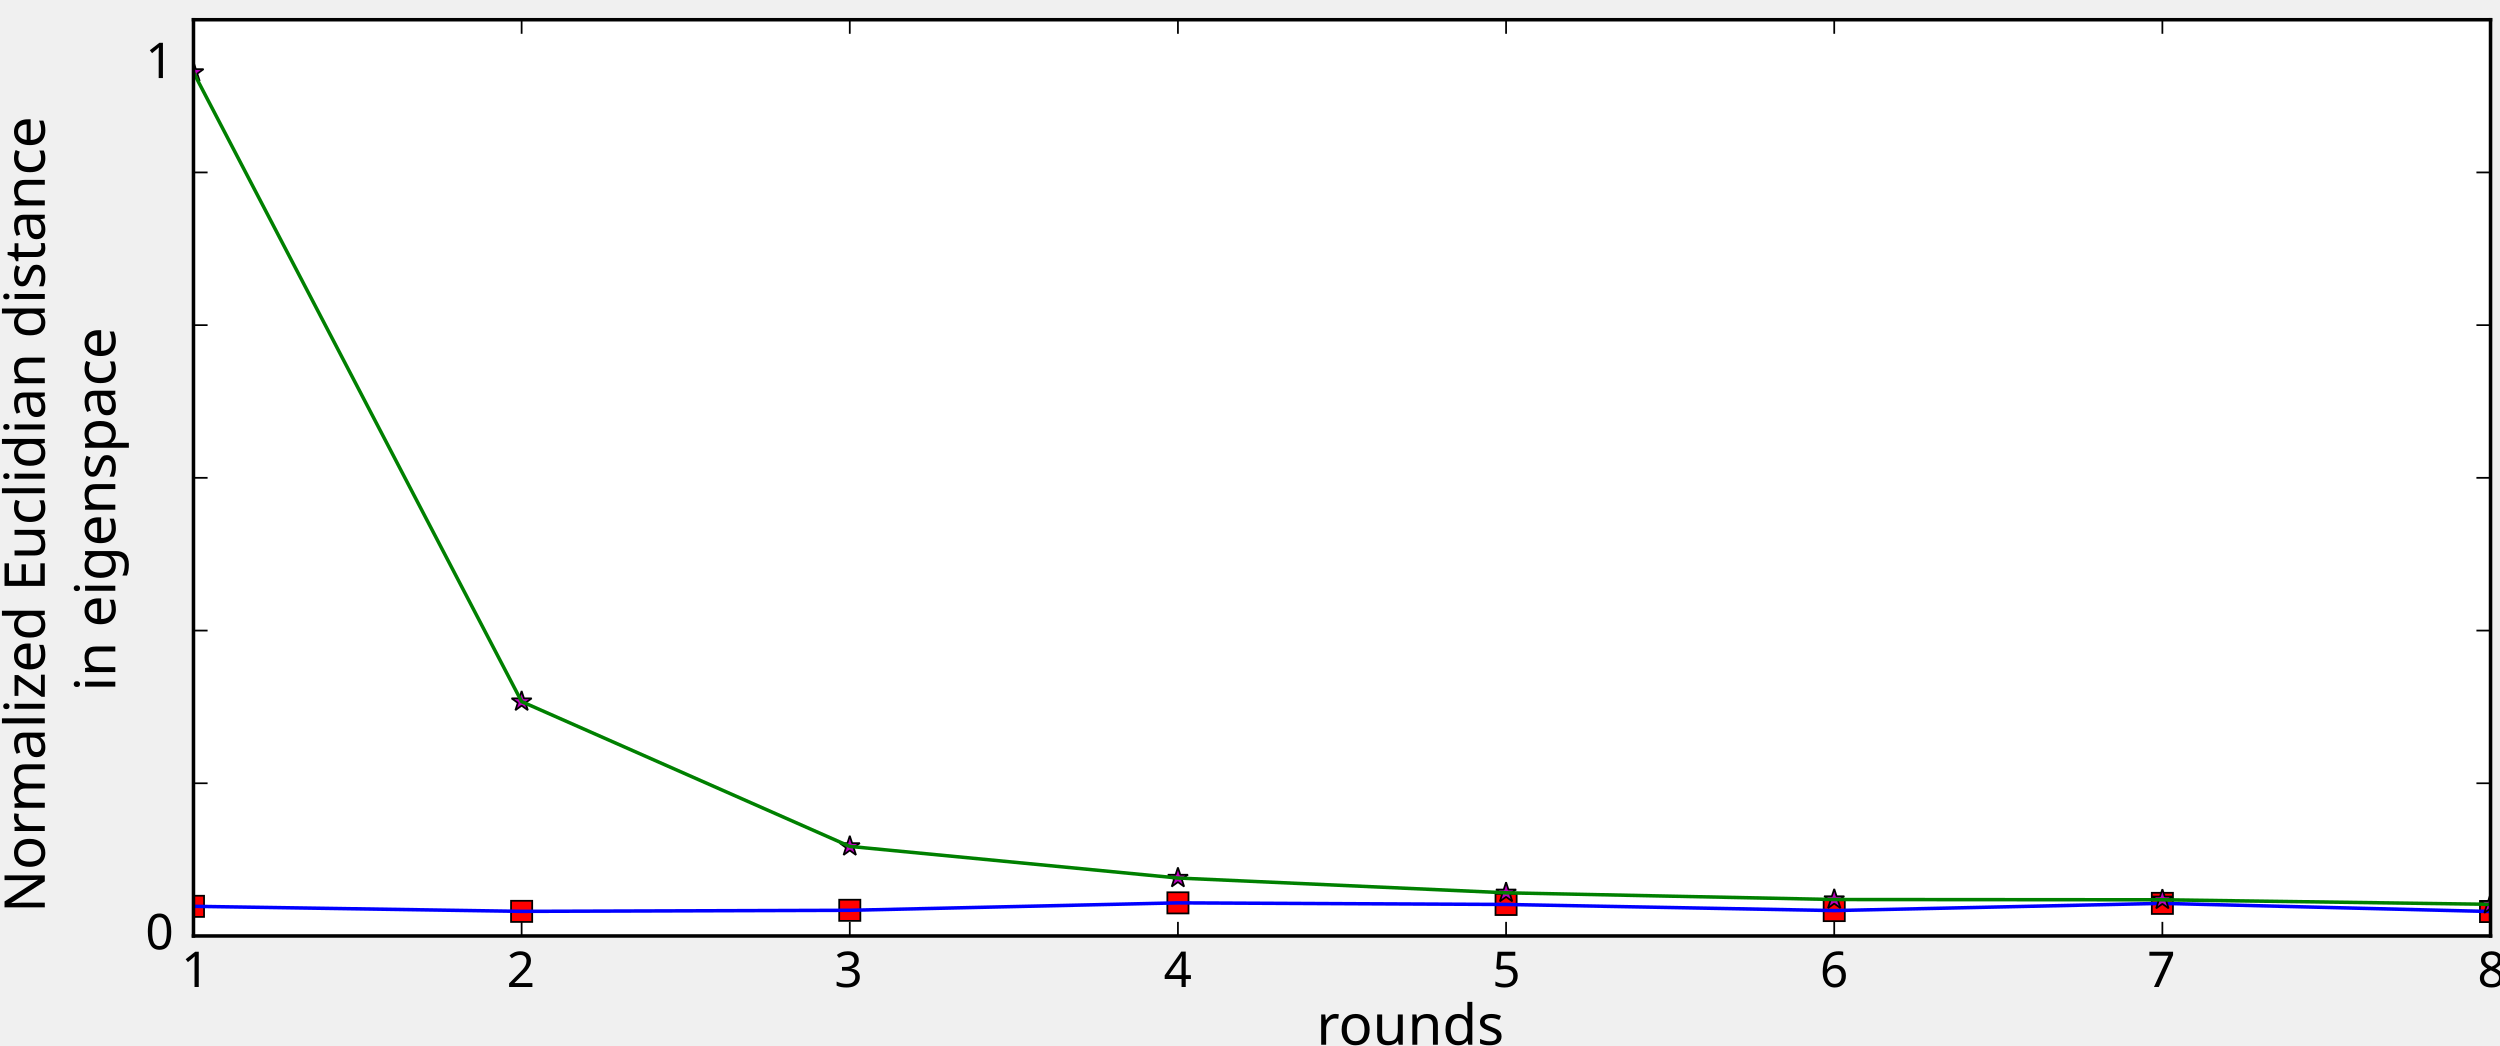
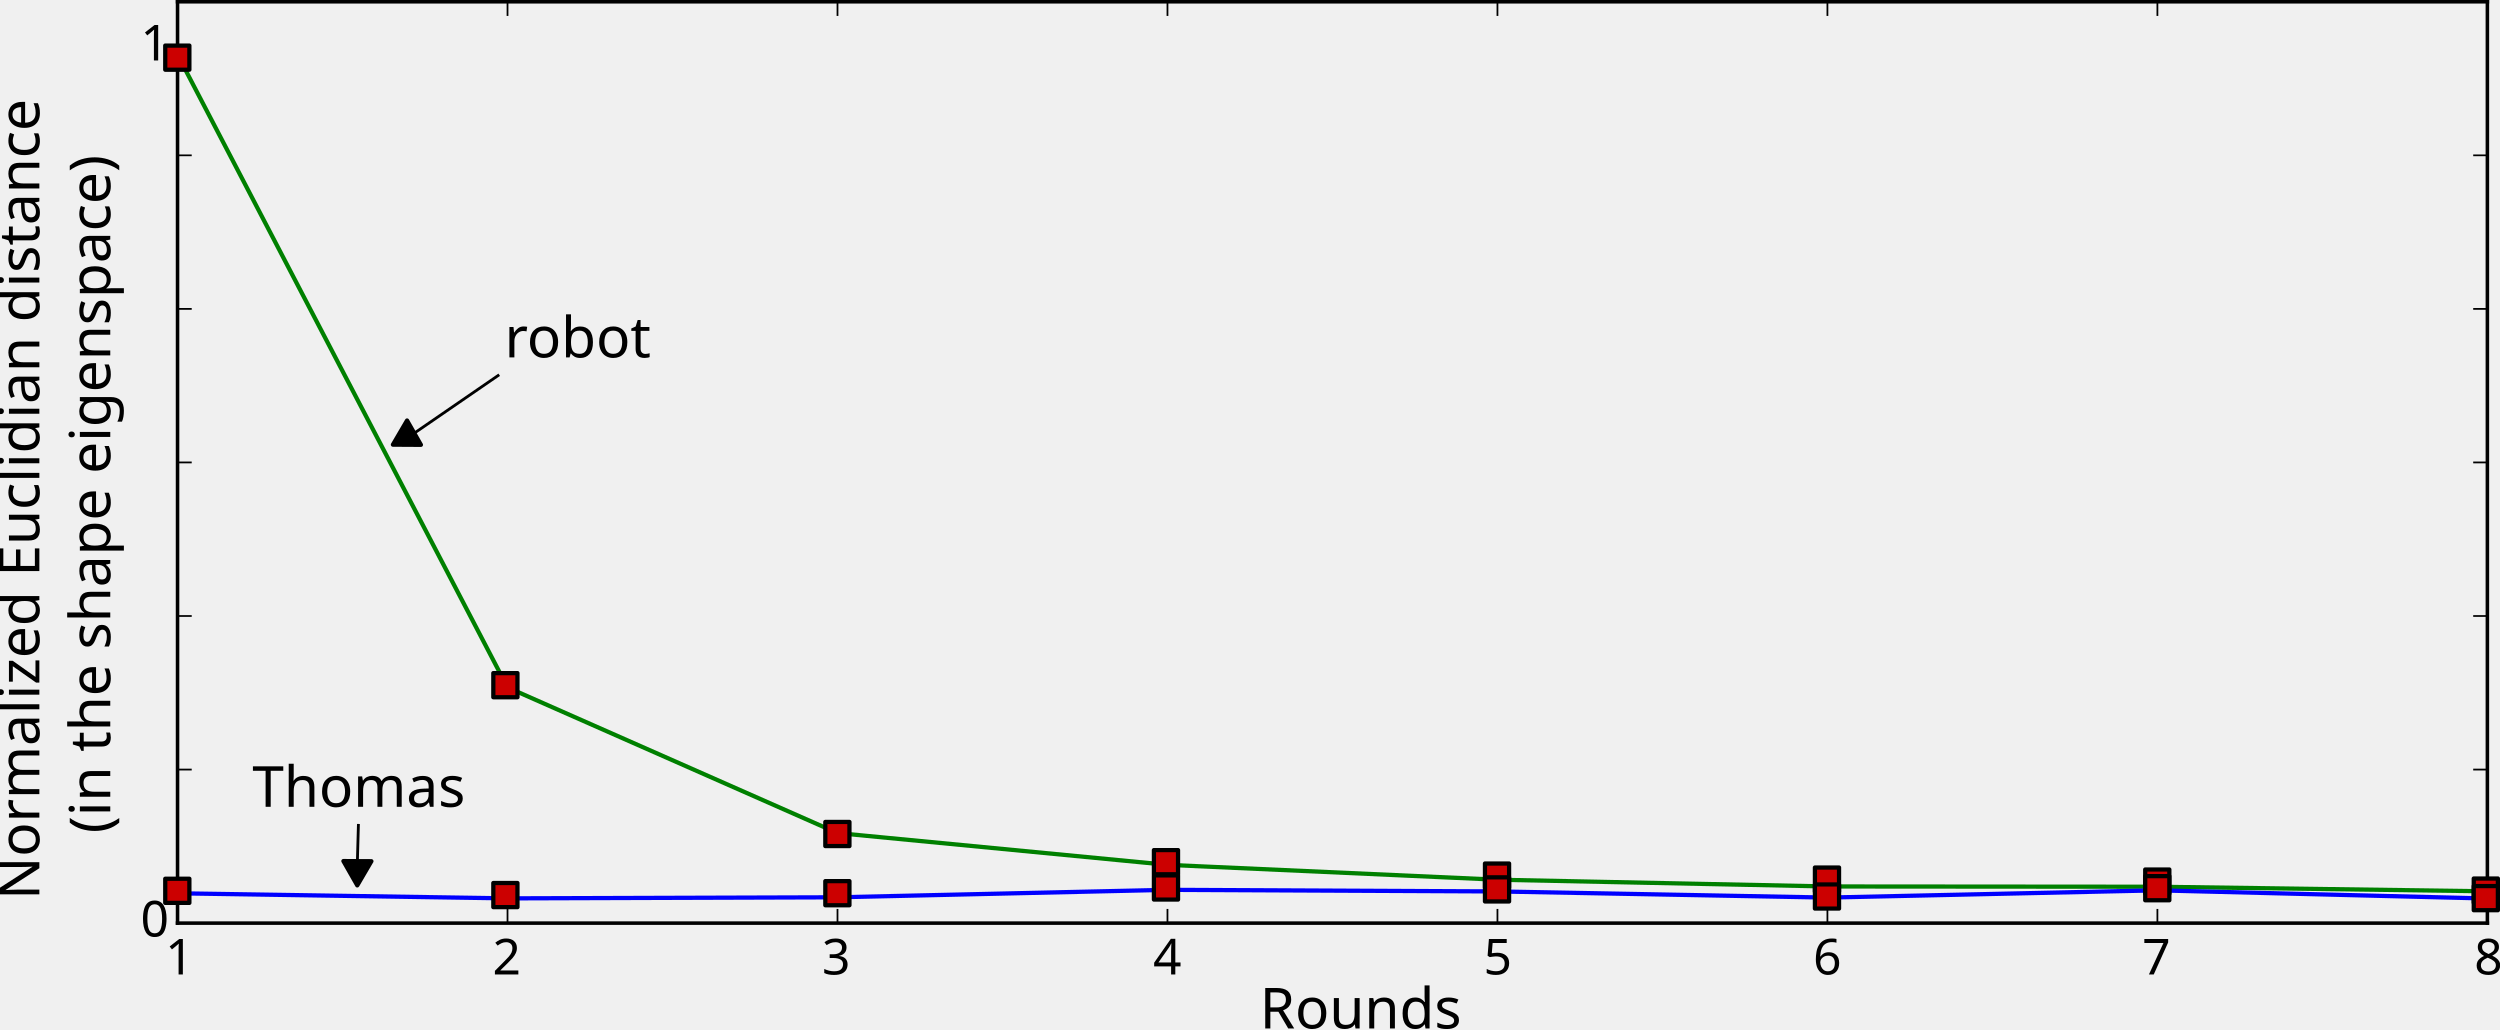
- <svg xmlns="http://www.w3.org/2000/svg" xmlns:xlink="http://www.w3.org/1999/xlink" height="296.478pt" version="1.1" viewBox="0 0 709.025 296.478" width="709.025pt" id="svg2">
+ <svg xmlns="http://www.w3.org/2000/svg" xmlns:xlink="http://www.w3.org/1999/xlink" height="290.42pt" version="1.1" viewBox="0 0 705.098 290.42" width="705.098pt" id="svg2">
  <defs id="defs4" style="stroke-linecap:butt;stroke-linejoin:round">
    <marker style="overflow:visible;stroke-linecap:butt;stroke-linejoin:round" id="marker21902" refX="0" refY="0" orient="auto">
      <path transform="scale(-0.6,-0.6)" d="M 8.719,4.034 -2.207,0.016 8.719,-4.002 c -1.745,2.372 -1.735,5.617 -6e-7,8.035 z" style="fill:#000000;fill-opacity:1;fill-rule:evenodd;stroke:#000000;stroke-width:0.625;stroke-linecap:butt;stroke-linejoin:round;stroke-opacity:1" id="path21904" />
    </marker>
    <marker orient="auto" refY="0" refX="0" id="marker21240" style="overflow:visible;stroke-linecap:butt;stroke-linejoin:round">
      <path id="path21242" style="fill:#000000;fill-opacity:1;fill-rule:evenodd;stroke:#000000;stroke-width:0.625;stroke-linecap:butt;stroke-linejoin:round;stroke-opacity:1" d="M 8.719,4.034 -2.207,0.016 8.719,-4.002 c -1.745,2.372 -1.735,5.617 -6e-7,8.035 z" transform="scale(-0.6,-0.6)" />
    </marker>
    <marker orient="auto" refY="0" refX="0" id="Arrow1Send" style="overflow:visible;stroke-linecap:butt;stroke-linejoin:round">
      <path id="path17571" d="M 0,0 5,-5 -12.5,0 5,5 0,0 Z" style="fill:#000000;fill-opacity:1;fill-rule:evenodd;stroke:#000000;stroke-width:1pt;stroke-linecap:butt;stroke-linejoin:round;stroke-opacity:1" transform="matrix(-0.2,0,0,-0.2,-1.2,0)" />
    </marker>
    <marker orient="auto" refY="0" refX="0" id="Arrow2Lend" style="overflow:visible;stroke-linecap:butt;stroke-linejoin:round">
      <path id="path17577" style="fill:#000000;fill-opacity:1;fill-rule:evenodd;stroke:#000000;stroke-width:0.625;stroke-linecap:butt;stroke-linejoin:round;stroke-opacity:1" d="M 8.719,4.034 -2.207,0.016 8.719,-4.002 c -1.745,2.372 -1.735,5.617 -6e-7,8.035 z" transform="matrix(-1.1,0,0,-1.1,-1.1,0)" />
    </marker>
    <style type="text/css" id="style6">
*{stroke-linecap:butt;stroke-linejoin:round;}
  </style>
    <style id="style4187" type="text/css">
*{stroke-linecap:butt;stroke-linejoin:round;}
  </style>
    <style id="style4975" type="text/css">
*{stroke-linecap:butt;stroke-linejoin:round;}
  </style>
    <style id="style5810" type="text/css">
*{stroke-linecap:butt;stroke-linejoin:round;}
  </style>
    <style id="style6645" type="text/css">
*{stroke-linecap:butt;stroke-linejoin:round;}
  </style>
    <style id="style7480" type="text/css">
*{stroke-linecap:butt;stroke-linejoin:round;}
  </style>
    <style id="style8315" type="text/css">
*{stroke-linecap:butt;stroke-linejoin:round;}
  </style>
    <style id="style9150" type="text/css">
*{stroke-linecap:butt;stroke-linejoin:round;}
  </style>
    <style id="style9985" type="text/css">
*{stroke-linecap:butt;stroke-linejoin:round;}
  </style>
    <style id="style10820" type="text/css">
*{stroke-linecap:butt;stroke-linejoin:round;}
  </style>
    <style id="style11766" type="text/css">
*{stroke-linecap:butt;stroke-linejoin:round;}
  </style>
    <style id="style12509" type="text/css">
*{stroke-linecap:butt;stroke-linejoin:round;}
  </style>
    <style id="style13284" type="text/css">
*{stroke-linecap:butt;stroke-linejoin:round;}
  </style>
    <style id="style13931" type="text/css">
*{stroke-linecap:butt;stroke-linejoin:round;}
  </style>
    <style id="style14536" type="text/css">
*{stroke-linecap:butt;stroke-linejoin:round;}
  </style>
    <style id="style15277" type="text/css">
*{stroke-linecap:butt;stroke-linejoin:round;}
  </style>
    <style id="style16060" type="text/css">
*{stroke-linecap:butt;stroke-linejoin:round;}
  </style>
  </defs>
-   <g id="figure_1" style="stroke-linecap:butt;stroke-linejoin:round" transform="translate(-50.20182,-65.86499)">
+   <g id="figure_1" style="stroke-linecap:butt;stroke-linejoin:round" transform="translate(-55.00182,-70.96)">
    <g id="g4157" style="stroke-linecap:butt;stroke-linejoin:round">
-       <g id="patch_2" style="stroke-linecap:butt;stroke-linejoin:round">
-         <path d="m 105.075,331.315 651.465,0 0,-259.855 -651.465,0 z" style="fill:#ffffff;stroke-linecap:butt;stroke-linejoin:round" id="path14" />
-       </g>
-       <g id="line2d_1" style="stroke-linecap:butt;stroke-linejoin:round">
-         <defs id="defs17">
-           <path d="m -3,3 6,0 0,-6 -6,0 z" id="mc5b8a5ec96" style="stroke:#000000;stroke-width:0.5;stroke-linecap:butt;stroke-linejoin:miter" />
-         </defs>
-         <g clip-path="url(#p0394734904)" id="g20" style="stroke-linecap:butt;stroke-linejoin:round">
-           <use style="fill:#ff0000;stroke:#000000;stroke-width:0.5;stroke-linecap:butt;stroke-linejoin:miter" x="105.075" xlink:href="#mc5b8a5ec96" y="322.904" id="use22" width="100%" height="100%" />
-           <use style="fill:#ff0000;stroke:#000000;stroke-width:0.5;stroke-linecap:butt;stroke-linejoin:miter" x="198.141" xlink:href="#mc5b8a5ec96" y="324.336" id="use24" width="100%" height="100%" />
-           <use style="fill:#ff0000;stroke:#000000;stroke-width:0.5;stroke-linecap:butt;stroke-linejoin:miter" x="291.208" xlink:href="#mc5b8a5ec96" y="324.034" id="use26" width="100%" height="100%" />
-           <use style="fill:#ff0000;stroke:#000000;stroke-width:0.5;stroke-linecap:butt;stroke-linejoin:miter" x="384.274" xlink:href="#mc5b8a5ec96" y="321.926" id="use28" width="100%" height="100%" />
-           <use style="fill:#ff0000;stroke:#000000;stroke-width:0.5;stroke-linecap:butt;stroke-linejoin:miter" x="477.341" xlink:href="#mc5b8a5ec96" y="322.378" id="use30" width="100%" height="100%" />
-           <use style="fill:#ff0000;stroke:#000000;stroke-width:0.5;stroke-linecap:butt;stroke-linejoin:miter" x="570.407" xlink:href="#mc5b8a5ec96" y="324.114" id="use32" width="100%" height="100%" />
-           <use style="fill:#ff0000;stroke:#000000;stroke-width:0.5;stroke-linecap:butt;stroke-linejoin:miter" x="663.474" xlink:href="#mc5b8a5ec96" y="322.069" id="use34" width="100%" height="100%" />
-           <use style="fill:#ff0000;stroke:#000000;stroke-width:0.5;stroke-linecap:butt;stroke-linejoin:miter" x="756.54" xlink:href="#mc5b8a5ec96" y="324.378" id="use36" width="100%" height="100%" />
-         </g>
+       <g id="line2d_4" style="stroke-linecap:butt;stroke-linejoin:round">
+         <path clip-path="url(#p0394734904)" d="m 105.075,86.398 93.066,178.452 93.067,41.064 93.066,8.968 93.067,4.194 93.066,1.902 93.067,0.077 93.066,1.288" style="fill:none;stroke:#008000;stroke-width:1.2;stroke-linecap:square;stroke-linejoin:round;stroke-miterlimit:4;stroke-dasharray:none" id="path64" />
      </g>
      <g id="line2d_2" style="stroke-linecap:butt;stroke-linejoin:round">
-         <path clip-path="url(#p0394734904)" d="m 105.075,322.904 93.066,1.432 93.067,-0.302 93.066,-2.108 93.067,0.452 93.066,1.736 93.067,-2.045 93.066,2.309" style="fill:none;stroke:#0000ff;stroke-linecap:square;stroke-linejoin:round" id="path39" />
-       </g>
+         <path clip-path="url(#p0394734904)" d="m 105.075,322.904 93.066,1.432 93.067,-0.302 93.066,-2.108 93.067,0.452 93.066,1.736 93.067,-2.045 93.066,2.309" style="fill:none;stroke:#0000ff;stroke-width:1.2;stroke-linecap:square;stroke-linejoin:round;stroke-miterlimit:4;stroke-dasharray:none" id="path39" />
+       </g>
+       <g id="patch_2" style="stroke-linecap:butt;stroke-linejoin:round" />
      <g id="line2d_3" style="stroke-linecap:butt;stroke-linejoin:round">
        <defs id="defs42">
          <path d="m 0,-3 -0.674,2.073 -2.18,0 1.763,1.281 L -1.763,2.427 0,1.146 1.763,2.427 1.09,0.354 l 1.763,-1.281 -2.18,0 z" id="m022dab9c71" style="stroke:#000000;stroke-width:0.5;stroke-linecap:butt;stroke-linejoin:bevel" />
        </defs>
-         <g clip-path="url(#p0394734904)" id="g45" style="stroke-linecap:butt;stroke-linejoin:round">
-           <use style="fill:#bf00bf;stroke:#000000;stroke-width:0.5;stroke-linecap:butt;stroke-linejoin:bevel" x="105.075" xlink:href="#m022dab9c71" y="86.398" id="use47" width="100%" height="100%" />
-           <use style="fill:#bf00bf;stroke:#000000;stroke-width:0.5;stroke-linecap:butt;stroke-linejoin:bevel" x="198.141" xlink:href="#m022dab9c71" y="264.85" id="use49" width="100%" height="100%" />
-           <use style="fill:#bf00bf;stroke:#000000;stroke-width:0.5;stroke-linecap:butt;stroke-linejoin:bevel" x="291.208" xlink:href="#m022dab9c71" y="305.914" id="use51" width="100%" height="100%" />
-           <use style="fill:#bf00bf;stroke:#000000;stroke-width:0.5;stroke-linecap:butt;stroke-linejoin:bevel" x="384.274" xlink:href="#m022dab9c71" y="314.882" id="use53" width="100%" height="100%" />
-           <use style="fill:#bf00bf;stroke:#000000;stroke-width:0.5;stroke-linecap:butt;stroke-linejoin:bevel" x="477.341" xlink:href="#m022dab9c71" y="319.076" id="use55" width="100%" height="100%" />
-           <use style="fill:#bf00bf;stroke:#000000;stroke-width:0.5;stroke-linecap:butt;stroke-linejoin:bevel" x="570.407" xlink:href="#m022dab9c71" y="320.978" id="use57" width="100%" height="100%" />
-           <use style="fill:#bf00bf;stroke:#000000;stroke-width:0.5;stroke-linecap:butt;stroke-linejoin:bevel" x="663.474" xlink:href="#m022dab9c71" y="321.055" id="use59" width="100%" height="100%" />
-           <use style="fill:#bf00bf;stroke:#000000;stroke-width:0.5;stroke-linecap:butt;stroke-linejoin:bevel" x="756.54" xlink:href="#m022dab9c71" y="322.343" id="use61" width="100%" height="100%" />
-         </g>
-       </g>
-       <g id="line2d_4" style="stroke-linecap:butt;stroke-linejoin:round">
-         <path clip-path="url(#p0394734904)" d="m 105.075,86.398 93.066,178.452 93.067,41.064 93.066,8.968 93.067,4.194 93.066,1.902 93.067,0.077 93.066,1.288" style="fill:none;stroke:#008000;stroke-linecap:square;stroke-linejoin:round" id="path64" />
+         <g clip-path="url(#p0394734904)" id="g45" style="stroke-linecap:butt;stroke-linejoin:round" />
      </g>
      <g id="patch_3" style="stroke-linecap:butt;stroke-linejoin:round">
        <path d="m 105.075,71.46 651.465,0" style="fill:none;stroke:#000000;stroke-linecap:square;stroke-linejoin:miter" id="path67" />
      </g>
      <g id="patch_4" style="stroke-linecap:butt;stroke-linejoin:round">
        <path d="m 756.54,331.315 0,-259.855" style="fill:none;stroke:#000000;stroke-linecap:square;stroke-linejoin:miter" id="path70" />
      </g>
      <g id="patch_5" style="stroke-linecap:butt;stroke-linejoin:round">
        <path d="m 105.075,331.315 651.465,0" style="fill:none;stroke:#000000;stroke-linecap:square;stroke-linejoin:miter" id="path73" />
      </g>
      <g id="patch_6" style="stroke-linecap:butt;stroke-linejoin:round">
        <path d="m 105.075,331.315 0,-259.855" style="fill:none;stroke:#000000;stroke-linecap:square;stroke-linejoin:miter" id="path76" />
      </g>
      <g id="matplotlib.axis_1" style="stroke-linecap:butt;stroke-linejoin:round">
        <g id="xtick_1" style="stroke-linecap:butt;stroke-linejoin:round">
          <g id="line2d_5" style="stroke-linecap:butt;stroke-linejoin:round">
            <defs id="defs81">
              <path d="M 0,0 0,-4" id="m93b0483c22" style="stroke:#000000;stroke-width:0.5;stroke-linecap:butt;stroke-linejoin:round" />
            </defs>
            <g id="g84" style="stroke-linecap:butt;stroke-linejoin:round">
              <use style="stroke:#000000;stroke-width:0.5;stroke-linecap:butt;stroke-linejoin:round" x="105.075" xlink:href="#m93b0483c22" y="331.315" id="use86" width="100%" height="100%" />
            </g>
          </g>
          <g id="line2d_6" style="stroke-linecap:butt;stroke-linejoin:round">
            <defs id="defs89">
              <path d="M 0,0 0,4" id="m741efc42ff" style="stroke:#000000;stroke-width:0.5;stroke-linecap:butt;stroke-linejoin:round" />
            </defs>
            <g id="g92" style="stroke-linecap:butt;stroke-linejoin:round">
              <use style="stroke:#000000;stroke-width:0.5;stroke-linecap:butt;stroke-linejoin:round" x="105.075" xlink:href="#m741efc42ff" y="71.46" id="use94" width="100%" height="100%" />
            </g>
          </g>
        </g>
        <g id="xtick_2" style="stroke-linecap:butt;stroke-linejoin:round">
          <g id="line2d_7" style="stroke-linecap:butt;stroke-linejoin:round">
            <g id="g106" style="stroke-linecap:butt;stroke-linejoin:round">
              <use style="stroke:#000000;stroke-width:0.5;stroke-linecap:butt;stroke-linejoin:round" x="198.141" xlink:href="#m93b0483c22" y="331.315" id="use108" width="100%" height="100%" />
            </g>
          </g>
          <g id="line2d_8" style="stroke-linecap:butt;stroke-linejoin:round">
            <g id="g111" style="stroke-linecap:butt;stroke-linejoin:round">
              <use style="stroke:#000000;stroke-width:0.5;stroke-linecap:butt;stroke-linejoin:round" x="198.141" xlink:href="#m741efc42ff" y="71.46" id="use113" width="100%" height="100%" />
            </g>
          </g>
          <g id="text_2" style="stroke-linecap:butt;stroke-linejoin:round">
            <defs id="defs116">
              <path d="m 12.406,8.297 16.109,0 0,55.625 -17.531,-3.516 0,8.984 17.438,3.516 9.859,0 0,-64.609 16.109,0 0,-8.297 -41.984,0 z" id="DejaVuSans-31" style="stroke-linecap:butt;stroke-linejoin:round" />
            </defs>
            <g transform="matrix(0.12,0,0,-0.12,195.537,344.4327)" id="g119" style="stroke-linecap:butt;stroke-linejoin:round" />
          </g>
        </g>
        <g id="xtick_3" style="stroke-linecap:butt;stroke-linejoin:round">
          <g id="line2d_9" style="stroke-linecap:butt;stroke-linejoin:round">
            <g id="g125" style="stroke-linecap:butt;stroke-linejoin:round">
              <use style="stroke:#000000;stroke-width:0.5;stroke-linecap:butt;stroke-linejoin:round" x="291.208" xlink:href="#m93b0483c22" y="331.315" id="use127" width="100%" height="100%" />
            </g>
          </g>
          <g id="line2d_10" style="stroke-linecap:butt;stroke-linejoin:round">
            <g id="g130" style="stroke-linecap:butt;stroke-linejoin:round">
              <use style="stroke:#000000;stroke-width:0.5;stroke-linecap:butt;stroke-linejoin:round" x="291.208" xlink:href="#m741efc42ff" y="71.46" id="use132" width="100%" height="100%" />
            </g>
          </g>
          <g id="text_3" style="stroke-linecap:butt;stroke-linejoin:round">
            <defs id="defs135">
              <path d="m 19.188,8.297 34.422,0 0,-8.297 -46.281,0 0,8.297 Q 12.938,14.109 22.625,23.891 q 9.703,9.797 12.188,12.641 4.734,5.313 6.609,9 1.891,3.688 1.891,7.25 0,5.813 -4.078,9.469 -4.078,3.672 -10.625,3.672 -4.641,0 -9.797,-1.609 -5.141,-1.609 -11,-4.891 l 0,9.969 q 5.953,2.391 11.125,3.609 5.188,1.219 9.484,1.219 11.328,0 18.062,-5.672 6.734,-5.656 6.734,-15.125 0,-4.5 -1.688,-8.531 Q 49.859,40.875 45.406,35.406 44.188,33.984 37.641,27.219 31.109,20.453 19.188,8.297" id="DejaVuSans-32" style="stroke-linecap:butt;stroke-linejoin:round" />
            </defs>
            <g transform="matrix(0.12,0,0,-0.12,288.431,344.4327)" id="g138" style="stroke-linecap:butt;stroke-linejoin:round" />
          </g>
        </g>
        <g id="xtick_4" style="stroke-linecap:butt;stroke-linejoin:round">
          <g id="line2d_11" style="stroke-linecap:butt;stroke-linejoin:round">
            <g id="g144" style="stroke-linecap:butt;stroke-linejoin:round">
              <use style="stroke:#000000;stroke-width:0.5;stroke-linecap:butt;stroke-linejoin:round" x="384.274" xlink:href="#m93b0483c22" y="331.315" id="use146" width="100%" height="100%" />
            </g>
          </g>
          <g id="line2d_12" style="stroke-linecap:butt;stroke-linejoin:round">
            <g id="g149" style="stroke-linecap:butt;stroke-linejoin:round">
              <use style="stroke:#000000;stroke-width:0.5;stroke-linecap:butt;stroke-linejoin:round" x="384.274" xlink:href="#m741efc42ff" y="71.46" id="use151" width="100%" height="100%" />
            </g>
          </g>
          <g id="text_4" style="stroke-linecap:butt;stroke-linejoin:round">
            <defs id="defs154">
              <path d="M 40.578,39.312 Q 47.656,37.797 51.625,33 q 3.984,-4.781 3.984,-11.812 0,-10.781 -7.422,-16.703 -7.422,-5.906 -21.094,-5.906 -4.578,0 -9.438,0.906 Q 12.797,0.391 7.625,2.203 l 0,9.516 q 4.094,-2.391 8.969,-3.609 4.891,-1.219 10.219,-1.219 9.266,0 14.125,3.656 4.859,3.656 4.859,10.641 0,6.453 -4.516,10.078 -4.516,3.641 -12.562,3.641 l -8.5,0 0,8.109 8.891,0 q 7.266,0 11.125,2.906 3.859,2.906 3.859,8.375 0,5.609 -3.984,8.609 -3.969,3.016 -11.391,3.016 -4.063,0 -8.703,-0.891 -4.641,-0.875 -10.203,-2.719 l 0,8.781 q 5.625,1.562 10.531,2.344 4.906,0.781 9.25,0.781 11.234,0 17.766,-5.109 6.547,-5.094 6.547,-13.781 0,-6.062 -3.469,-10.234 -3.469,-4.172 -9.859,-5.781" id="DejaVuSans-33" style="stroke-linecap:butt;stroke-linejoin:round" />
            </defs>
            <g transform="matrix(0.12,0,0,-0.12,381.3952,344.4327)" id="g157" style="stroke-linecap:butt;stroke-linejoin:round" />
          </g>
        </g>
        <g id="xtick_5" style="stroke-linecap:butt;stroke-linejoin:round">
          <g id="line2d_13" style="stroke-linecap:butt;stroke-linejoin:round">
            <g id="g163" style="stroke-linecap:butt;stroke-linejoin:round">
              <use style="stroke:#000000;stroke-width:0.5;stroke-linecap:butt;stroke-linejoin:round" x="477.341" xlink:href="#m93b0483c22" y="331.315" id="use165" width="100%" height="100%" />
            </g>
          </g>
          <g id="line2d_14" style="stroke-linecap:butt;stroke-linejoin:round">
            <g id="g168" style="stroke-linecap:butt;stroke-linejoin:round">
              <use style="stroke:#000000;stroke-width:0.5;stroke-linecap:butt;stroke-linejoin:round" x="477.341" xlink:href="#m741efc42ff" y="71.46" id="use170" width="100%" height="100%" />
            </g>
          </g>
          <g id="text_5" style="stroke-linecap:butt;stroke-linejoin:round">
            <defs id="defs173">
              <path d="m 37.797,64.312 -24.906,-38.922 24.906,0 z m -2.594,8.594 12.406,0 0,-47.516 10.406,0 0,-8.203 -10.406,0 0,-17.188 -9.812,0 0,17.188 -32.906,0 0,9.516 z" id="DejaVuSans-34" style="stroke-linecap:butt;stroke-linejoin:round" />
            </defs>
            <g transform="matrix(0.12,0,0,-0.12,474.1532,344.4327)" id="g176" style="stroke-linecap:butt;stroke-linejoin:round" />
          </g>
        </g>
        <g id="xtick_6" style="stroke-linecap:butt;stroke-linejoin:round">
          <g id="line2d_15" style="stroke-linecap:butt;stroke-linejoin:round">
            <g id="g182" style="stroke-linecap:butt;stroke-linejoin:round">
              <use style="stroke:#000000;stroke-width:0.5;stroke-linecap:butt;stroke-linejoin:round" x="570.407" xlink:href="#m93b0483c22" y="331.315" id="use184" width="100%" height="100%" />
            </g>
          </g>
          <g id="line2d_16" style="stroke-linecap:butt;stroke-linejoin:round">
            <g id="g187" style="stroke-linecap:butt;stroke-linejoin:round">
              <use style="stroke:#000000;stroke-width:0.5;stroke-linecap:butt;stroke-linejoin:round" x="570.407" xlink:href="#m741efc42ff" y="71.46" id="use189" width="100%" height="100%" />
            </g>
          </g>
          <g id="text_6" style="stroke-linecap:butt;stroke-linejoin:round">
            <defs id="defs192">
              <path d="m 10.797,72.906 38.719,0 0,-8.312 -29.688,0 0,-17.859 q 2.141,0.734 4.281,1.094 2.156,0.359 4.312,0.359 12.203,0 19.328,-6.688 7.141,-6.688 7.141,-18.109 0,-11.766 -7.328,-18.297 -7.328,-6.516 -20.656,-6.516 -4.594,0 -9.359,0.781 -4.75,0.781 -9.828,2.344 l 0,9.922 q 4.391,-2.391 9.078,-3.562 4.688,-1.172 9.906,-1.172 8.453,0 13.375,4.437 4.938,4.438 4.938,12.062 0,7.609 -4.938,12.047 -4.922,4.453 -13.375,4.453 -3.953,0 -7.891,-0.875 -3.922,-0.875 -8.016,-2.734 z" id="DejaVuSans-35" style="stroke-linecap:butt;stroke-linejoin:round" />
            </defs>
            <g transform="matrix(0.12,0,0,-0.12,567.5768,344.4327)" id="g195" style="stroke-linecap:butt;stroke-linejoin:round" />
          </g>
        </g>
        <g id="xtick_7" style="stroke-linecap:butt;stroke-linejoin:round">
          <g id="line2d_17" style="stroke-linecap:butt;stroke-linejoin:round">
            <g id="g201" style="stroke-linecap:butt;stroke-linejoin:round">
              <use style="stroke:#000000;stroke-width:0.5;stroke-linecap:butt;stroke-linejoin:round" x="663.474" xlink:href="#m93b0483c22" y="331.315" id="use203" width="100%" height="100%" />
            </g>
          </g>
          <g id="line2d_18" style="stroke-linecap:butt;stroke-linejoin:round">
            <g id="g206" style="stroke-linecap:butt;stroke-linejoin:round">
              <use style="stroke:#000000;stroke-width:0.5;stroke-linecap:butt;stroke-linejoin:round" x="663.474" xlink:href="#m741efc42ff" y="71.46" id="use208" width="100%" height="100%" />
            </g>
          </g>
          <g id="text_7" style="stroke-linecap:butt;stroke-linejoin:round">
            <defs id="defs211">
              <path d="m 33.016,40.375 q -6.641,0 -10.531,-4.547 -3.875,-4.531 -3.875,-12.438 0,-7.859 3.875,-12.438 3.891,-4.562 10.531,-4.562 6.641,0 10.516,4.562 3.875,4.578 3.875,12.438 0,7.906 -3.875,12.438 -3.875,4.547 -10.516,4.547 m 19.578,30.922 0,-8.984 q -3.719,1.75 -7.5,2.672 -3.781,0.938 -7.5,0.938 -9.766,0 -14.922,-6.594 -5.141,-6.594 -5.875,-19.922 2.875,4.25 7.219,6.516 4.359,2.266 9.578,2.266 10.984,0 17.359,-6.672 6.375,-6.656 6.375,-18.125 0,-11.234 -6.641,-18.031 -6.641,-6.781 -17.672,-6.781 -12.656,0 -19.344,9.688 -6.688,9.703 -6.688,28.109 0,17.281 8.203,27.562 8.203,10.281 22.016,10.281 3.719,0 7.5,-0.734 3.781,-0.734 7.891,-2.188" id="DejaVuSans-36" style="stroke-linecap:butt;stroke-linejoin:round" />
            </defs>
            <g transform="matrix(0.12,0,0,-0.12,660.4529,344.4327)" id="g214" style="stroke-linecap:butt;stroke-linejoin:round" />
          </g>
        </g>
        <g id="xtick_8" style="stroke-linecap:butt;stroke-linejoin:round">
          <g id="line2d_19" style="stroke-linecap:butt;stroke-linejoin:round">
            <g id="g220" style="stroke-linecap:butt;stroke-linejoin:round">
              <use style="stroke:#000000;stroke-width:0.5;stroke-linecap:butt;stroke-linejoin:round" x="756.54" xlink:href="#m93b0483c22" y="331.315" id="use222" width="100%" height="100%" />
            </g>
          </g>
          <g id="line2d_20" style="stroke-linecap:butt;stroke-linejoin:round">
            <g id="g225" style="stroke-linecap:butt;stroke-linejoin:round">
              <use style="stroke:#000000;stroke-width:0.5;stroke-linecap:butt;stroke-linejoin:round" x="756.54" xlink:href="#m741efc42ff" y="71.46" id="use227" width="100%" height="100%" />
            </g>
          </g>
          <g id="text_8" style="stroke-linecap:butt;stroke-linejoin:round">
            <defs id="defs230">
              <path d="m 8.203,72.906 46.875,0 0,-4.203 L 28.609,0 18.312,0 l 24.906,64.594 -35.016,0 z" id="DejaVuSans-37" style="stroke-linecap:butt;stroke-linejoin:round" />
            </defs>
            <g transform="matrix(0.12,0,0,-0.12,753.7275,344.4327)" id="g233" style="stroke-linecap:butt;stroke-linejoin:round" />
          </g>
        </g>
-         <text xml:space="preserve" style="font-style:normal;font-weight:normal;font-size:16px;line-height:125%;font-family:Sans;letter-spacing:0px;word-spacing:0px;fill:#000000;fill-opacity:1;stroke:none;stroke-width:1px;stroke-linecap:butt;stroke-linejoin:miter;stroke-opacity:1" x="423.542" y="362.163" id="text22722">
-           <tspan id="tspan22724" style="font-style:normal;font-variant:normal;font-weight:normal;font-stretch:normal;font-size:16px;font-family:cmr10;-inkscape-font-specification:cmr10;stroke-linecap:butt;stroke-linejoin:round" x="423.542" y="362.163">rounds</tspan>
+         <text xml:space="preserve" style="font-style:normal;font-weight:normal;font-size:16px;line-height:125%;font-family:Sans;letter-spacing:0px;word-spacing:0px;fill:#000000;fill-opacity:1;stroke:none;stroke-width:1px;stroke-linecap:butt;stroke-linejoin:miter;stroke-opacity:1" x="410.306" y="361.028" id="text22722">
+           <tspan id="tspan22724" style="font-style:normal;font-variant:normal;font-weight:normal;font-stretch:normal;font-size:16px;font-family:cmr10;-inkscape-font-specification:cmr10;stroke-linecap:butt;stroke-linejoin:round" x="410.306" y="361.028">Rounds</tspan>
        </text>
      </g>
      <g id="ytick_1" style="stroke-linecap:butt;stroke-linejoin:round">
        <g id="line2d_21" style="stroke-linecap:butt;stroke-linejoin:round">
          <defs id="defs257">
            <path d="M 0,0 4,0" id="m728421d6d4" style="stroke:#000000;stroke-width:0.5;stroke-linecap:butt;stroke-linejoin:round" />
          </defs>
          <g id="g260" style="stroke-linecap:butt;stroke-linejoin:round">
            <use style="stroke:#000000;stroke-width:0.5;stroke-linecap:butt;stroke-linejoin:round" x="105.075" xlink:href="#m728421d6d4" y="331.315" id="use262" width="100%" height="100%" />
          </g>
        </g>
        <g id="line2d_22" style="stroke-linecap:butt;stroke-linejoin:round">
          <defs id="defs265">
            <path d="M 0,0 -4,0" id="mcb0005524f" style="stroke:#000000;stroke-width:0.5;stroke-linecap:butt;stroke-linejoin:round" />
          </defs>
          <g id="g268" style="stroke-linecap:butt;stroke-linejoin:round">
            <use style="stroke:#000000;stroke-width:0.5;stroke-linecap:butt;stroke-linejoin:round" x="756.54" xlink:href="#mcb0005524f" y="331.315" id="use270" width="100%" height="100%" />
          </g>
        </g>
      </g>
      <g id="ytick_2" style="stroke-linecap:butt;stroke-linejoin:round">
        <g id="line2d_23" style="stroke-linecap:butt;stroke-linejoin:round">
          <g id="g279" style="stroke-linecap:butt;stroke-linejoin:round">
            <use style="stroke:#000000;stroke-width:0.5;stroke-linecap:butt;stroke-linejoin:round" x="105.075" xlink:href="#m728421d6d4" y="288.005" id="use281" width="100%" height="100%" />
          </g>
        </g>
        <g id="line2d_24" style="stroke-linecap:butt;stroke-linejoin:round">
          <g id="g284" style="stroke-linecap:butt;stroke-linejoin:round">
            <use style="stroke:#000000;stroke-width:0.5;stroke-linecap:butt;stroke-linejoin:round" x="756.54" xlink:href="#mcb0005524f" y="288.005" id="use286" width="100%" height="100%" />
          </g>
        </g>
      </g>
      <g id="ytick_3" style="stroke-linecap:butt;stroke-linejoin:round">
        <g id="line2d_25" style="stroke-linecap:butt;stroke-linejoin:round">
          <g id="g299" style="stroke-linecap:butt;stroke-linejoin:round">
            <use style="stroke:#000000;stroke-width:0.5;stroke-linecap:butt;stroke-linejoin:round" x="105.075" xlink:href="#m728421d6d4" y="244.696" id="use301" width="100%" height="100%" />
          </g>
        </g>
        <g id="line2d_26" style="stroke-linecap:butt;stroke-linejoin:round">
          <g id="g304" style="stroke-linecap:butt;stroke-linejoin:round">
            <use style="stroke:#000000;stroke-width:0.5;stroke-linecap:butt;stroke-linejoin:round" x="756.54" xlink:href="#mcb0005524f" y="244.696" id="use306" width="100%" height="100%" />
          </g>
        </g>
      </g>
      <g id="ytick_4" style="stroke-linecap:butt;stroke-linejoin:round">
        <g id="line2d_27" style="stroke-linecap:butt;stroke-linejoin:round">
          <g id="g319" style="stroke-linecap:butt;stroke-linejoin:round">
            <use style="stroke:#000000;stroke-width:0.5;stroke-linecap:butt;stroke-linejoin:round" x="105.075" xlink:href="#m728421d6d4" y="201.387" id="use321" width="100%" height="100%" />
          </g>
        </g>
        <g id="line2d_28" style="stroke-linecap:butt;stroke-linejoin:round">
          <g id="g324" style="stroke-linecap:butt;stroke-linejoin:round">
            <use style="stroke:#000000;stroke-width:0.5;stroke-linecap:butt;stroke-linejoin:round" x="756.54" xlink:href="#mcb0005524f" y="201.387" id="use326" width="100%" height="100%" />
          </g>
        </g>
      </g>
      <g id="ytick_5" style="stroke-linecap:butt;stroke-linejoin:round">
        <g id="line2d_29" style="stroke-linecap:butt;stroke-linejoin:round">
          <g id="g339" style="stroke-linecap:butt;stroke-linejoin:round">
            <use style="stroke:#000000;stroke-width:0.5;stroke-linecap:butt;stroke-linejoin:round" x="105.075" xlink:href="#m728421d6d4" y="158.078" id="use341" width="100%" height="100%" />
          </g>
        </g>
        <g id="line2d_30" style="stroke-linecap:butt;stroke-linejoin:round">
          <g id="g344" style="stroke-linecap:butt;stroke-linejoin:round">
            <use style="stroke:#000000;stroke-width:0.5;stroke-linecap:butt;stroke-linejoin:round" x="756.54" xlink:href="#mcb0005524f" y="158.078" id="use346" width="100%" height="100%" />
          </g>
        </g>
      </g>
      <g id="ytick_6" style="stroke-linecap:butt;stroke-linejoin:round">
        <g id="line2d_31" style="stroke-linecap:butt;stroke-linejoin:round">
          <g id="g362" style="stroke-linecap:butt;stroke-linejoin:round">
            <use style="stroke:#000000;stroke-width:0.5;stroke-linecap:butt;stroke-linejoin:round" x="105.075" xlink:href="#m728421d6d4" y="114.769" id="use364" width="100%" height="100%" />
          </g>
        </g>
        <g id="line2d_32" style="stroke-linecap:butt;stroke-linejoin:round">
          <g id="g367" style="stroke-linecap:butt;stroke-linejoin:round">
            <use style="stroke:#000000;stroke-width:0.5;stroke-linecap:butt;stroke-linejoin:round" x="756.54" xlink:href="#mcb0005524f" y="114.769" id="use369" width="100%" height="100%" />
          </g>
        </g>
      </g>
      <g id="ytick_7" style="stroke-linecap:butt;stroke-linejoin:round">
        <g id="line2d_33" style="stroke-linecap:butt;stroke-linejoin:round">
          <g id="g384" style="stroke-linecap:butt;stroke-linejoin:round">
            <use style="stroke:#000000;stroke-width:0.5;stroke-linecap:butt;stroke-linejoin:round" x="105.075" xlink:href="#m728421d6d4" y="71.46" id="use386" width="100%" height="100%" />
          </g>
        </g>
        <g id="line2d_34" style="stroke-linecap:butt;stroke-linejoin:round">
          <g id="g389" style="stroke-linecap:butt;stroke-linejoin:round">
            <use style="stroke:#000000;stroke-width:0.5;stroke-linecap:butt;stroke-linejoin:round" x="756.54" xlink:href="#mcb0005524f" y="71.46" id="use391" width="100%" height="100%" />
          </g>
        </g>
      </g>
-       <text xml:space="preserve" style="font-style:normal;font-weight:normal;font-size:8px;line-height:125%;font-family:Sans;letter-spacing:0px;word-spacing:0px;fill:#000000;fill-opacity:1;stroke:none;stroke-width:1px;stroke-linecap:butt;stroke-linejoin:miter;stroke-opacity:1" x="-203.043" y="62.903" id="text22744" transform="matrix(0,-1,1,0,0,0)">
-         <tspan id="tspan22746" style="font-style:normal;font-variant:normal;font-weight:normal;font-stretch:normal;font-size:16px;font-family:cmr10;-inkscape-font-specification:cmr10;text-align:center;text-anchor:middle;stroke-linecap:butt;stroke-linejoin:round" x="-200.371" y="62.903">Normalized Euclidian distance </tspan>
-         <tspan style="font-style:normal;font-variant:normal;font-weight:normal;font-stretch:normal;font-size:16px;font-family:cmr10;-inkscape-font-specification:cmr10;text-align:center;text-anchor:middle;stroke-linecap:butt;stroke-linejoin:round" x="-203.043" y="82.903" id="tspan4434">in eigenspace</tspan>
+       <text xml:space="preserve" style="font-style:normal;font-weight:normal;font-size:8px;line-height:125%;font-family:Sans;letter-spacing:0px;word-spacing:0px;fill:#000000;fill-opacity:1;stroke:none;stroke-width:1px;stroke-linecap:butt;stroke-linejoin:miter;stroke-opacity:1" x="-203.043" y="66.103" id="text22744" transform="matrix(0,-1,1,0,0,0)">
+         <tspan id="tspan22746" style="font-style:normal;font-variant:normal;font-weight:normal;font-stretch:normal;font-size:16px;font-family:cmr10;-inkscape-font-specification:cmr10;text-align:center;text-anchor:middle;stroke-linecap:butt;stroke-linejoin:round" x="-200.371" y="66.103">Normalized Euclidian distance </tspan>
+         <tspan style="font-style:normal;font-variant:normal;font-weight:normal;font-stretch:normal;font-size:16px;font-family:cmr10;-inkscape-font-specification:cmr10;text-align:center;text-anchor:middle;stroke-linecap:butt;stroke-linejoin:round" x="-203.043" y="86.103" id="tspan4434">(in the shape eigenspace)</tspan>
      </text>
      <text id="text22318-6" y="345.794" x="101.605" style="font-style:normal;font-variant:normal;font-weight:normal;font-stretch:normal;font-size:14px;line-height:125%;font-family:cmmi10;-inkscape-font-specification:cmmi10;letter-spacing:0px;word-spacing:0px;fill:#000000;fill-opacity:1;stroke:none;stroke-width:1px;stroke-linecap:butt;stroke-linejoin:miter;stroke-opacity:1" xml:space="preserve">
        <tspan y="345.794" x="101.605" style="font-style:normal;font-variant:normal;font-weight:normal;font-stretch:normal;font-size:14px;font-family:cmmi10;-inkscape-font-specification:cmmi10;stroke-linecap:butt;stroke-linejoin:round" id="tspan22320-5">1</tspan>
      </text>
      <text id="text22322-2" y="345.794" x="193.914" style="font-style:normal;font-variant:normal;font-weight:normal;font-stretch:normal;font-size:14px;line-height:125%;font-family:cmmi10;-inkscape-font-specification:cmmi10;letter-spacing:0px;word-spacing:0px;fill:#000000;fill-opacity:1;stroke:none;stroke-width:1px;stroke-linecap:butt;stroke-linejoin:miter;stroke-opacity:1" xml:space="preserve">
        <tspan y="345.794" x="193.914" style="font-style:normal;font-variant:normal;font-weight:normal;font-stretch:normal;font-size:14px;font-family:cmmi10;-inkscape-font-specification:cmmi10;stroke-linecap:butt;stroke-linejoin:round" id="tspan22324-9">2</tspan>
      </text>
      <text id="text22326-7" y="345.794" x="286.848" style="font-style:normal;font-variant:normal;font-weight:normal;font-stretch:normal;font-size:14px;line-height:125%;font-family:cmmi10;-inkscape-font-specification:cmmi10;letter-spacing:0px;word-spacing:0px;fill:#000000;fill-opacity:1;stroke:none;stroke-width:1px;stroke-linecap:butt;stroke-linejoin:miter;stroke-opacity:1" xml:space="preserve">
        <tspan y="345.794" x="286.848" style="font-style:normal;font-variant:normal;font-weight:normal;font-stretch:normal;font-size:14px;font-family:cmmi10;-inkscape-font-specification:cmmi10;stroke-linecap:butt;stroke-linejoin:round" id="tspan22328-1">3</tspan>
      </text>
      <text id="text22330-5" y="345.794" x="380.222" style="font-style:normal;font-variant:normal;font-weight:normal;font-stretch:normal;font-size:14px;line-height:125%;font-family:cmmi10;-inkscape-font-specification:cmmi10;letter-spacing:0px;word-spacing:0px;fill:#000000;fill-opacity:1;stroke:none;stroke-width:1px;stroke-linecap:butt;stroke-linejoin:miter;stroke-opacity:1" xml:space="preserve">
        <tspan y="345.794" x="380.222" style="font-style:normal;font-variant:normal;font-weight:normal;font-stretch:normal;font-size:14px;font-family:cmmi10;-inkscape-font-specification:cmmi10;stroke-linecap:butt;stroke-linejoin:round" id="tspan22332-4">4</tspan>
      </text>
      <text id="text22334-4" y="345.794" x="473.439" style="font-style:normal;font-variant:normal;font-weight:normal;font-stretch:normal;font-size:14px;line-height:125%;font-family:cmmi10;-inkscape-font-specification:cmmi10;letter-spacing:0px;word-spacing:0px;fill:#000000;fill-opacity:1;stroke:none;stroke-width:1px;stroke-linecap:butt;stroke-linejoin:miter;stroke-opacity:1" xml:space="preserve">
        <tspan y="345.794" x="473.439" style="font-style:normal;font-variant:normal;font-weight:normal;font-stretch:normal;font-size:14px;font-family:cmmi10;-inkscape-font-specification:cmmi10;stroke-linecap:butt;stroke-linejoin:round" id="tspan22336-0">5</tspan>
      </text>
      <text id="text22338-5" y="345.794" x="566.374" style="font-style:normal;font-variant:normal;font-weight:normal;font-stretch:normal;font-size:14px;line-height:125%;font-family:cmmi10;-inkscape-font-specification:cmmi10;letter-spacing:0px;word-spacing:0px;fill:#000000;fill-opacity:1;stroke:none;stroke-width:1px;stroke-linecap:butt;stroke-linejoin:miter;stroke-opacity:1" xml:space="preserve">
        <tspan y="345.794" x="566.374" style="font-style:normal;font-variant:normal;font-weight:normal;font-stretch:normal;font-size:14px;font-family:cmmi10;-inkscape-font-specification:cmmi10;stroke-linecap:butt;stroke-linejoin:round" id="tspan22340-6">6</tspan>
      </text>
      <text id="text22342-2" y="345.794" x="659.181" style="font-style:normal;font-variant:normal;font-weight:normal;font-stretch:normal;font-size:14px;line-height:125%;font-family:cmmi10;-inkscape-font-specification:cmmi10;letter-spacing:0px;word-spacing:0px;fill:#000000;fill-opacity:1;stroke:none;stroke-width:1px;stroke-linecap:butt;stroke-linejoin:miter;stroke-opacity:1" xml:space="preserve">
        <tspan y="345.794" x="659.181" style="font-style:normal;font-variant:normal;font-weight:normal;font-stretch:normal;font-size:14px;font-family:cmmi10;-inkscape-font-specification:cmmi10;stroke-linecap:butt;stroke-linejoin:round" id="tspan22344-8">7</tspan>
      </text>
      <text id="text22346-3" y="345.794" x="752.828" style="font-style:normal;font-variant:normal;font-weight:normal;font-stretch:normal;font-size:14px;line-height:125%;font-family:cmmi10;-inkscape-font-specification:cmmi10;letter-spacing:0px;word-spacing:0px;fill:#000000;fill-opacity:1;stroke:none;stroke-width:1px;stroke-linecap:butt;stroke-linejoin:miter;stroke-opacity:1" xml:space="preserve">
        <tspan y="345.794" x="752.828" style="font-style:normal;font-variant:normal;font-weight:normal;font-stretch:normal;font-size:14px;font-family:cmmi10;-inkscape-font-specification:cmmi10;stroke-linecap:butt;stroke-linejoin:round" id="tspan22348-7">8</tspan>
      </text>
-       <text xml:space="preserve" style="font-style:normal;font-variant:normal;font-weight:normal;font-stretch:normal;font-size:14px;line-height:125%;font-family:cmmi10;-inkscape-font-specification:cmmi10;letter-spacing:0px;word-spacing:0px;fill:#000000;fill-opacity:1;stroke:none;stroke-width:1px;stroke-linecap:butt;stroke-linejoin:miter;stroke-opacity:1" x="91.443" y="88.009" id="text4426">
-         <tspan id="tspan4428" style="font-style:normal;font-variant:normal;font-weight:normal;font-stretch:normal;font-size:14px;font-family:cmmi10;-inkscape-font-specification:cmmi10;stroke-linecap:butt;stroke-linejoin:round" x="91.443" y="88.009">1</tspan>
-       </text>
-       <text id="text4430" y="335.098" x="91.443" style="font-style:normal;font-variant:normal;font-weight:normal;font-stretch:normal;font-size:14px;line-height:125%;font-family:cmmi10;-inkscape-font-specification:cmmi10;letter-spacing:0px;word-spacing:0px;fill:#000000;fill-opacity:1;stroke:none;stroke-width:1px;stroke-linecap:butt;stroke-linejoin:miter;stroke-opacity:1" xml:space="preserve">
-         <tspan y="335.098" x="91.443" style="font-style:normal;font-variant:normal;font-weight:normal;font-stretch:normal;font-size:14px;font-family:cmmi10;-inkscape-font-specification:cmmi10;stroke-linecap:butt;stroke-linejoin:round" id="tspan4432">0</tspan>
-       </text>
+       <text xml:space="preserve" style="font-style:normal;font-variant:normal;font-weight:normal;font-stretch:normal;font-size:14px;line-height:125%;font-family:cmmi10;-inkscape-font-specification:cmmi10;letter-spacing:0px;word-spacing:0px;fill:#000000;fill-opacity:1;stroke:none;stroke-width:1px;stroke-linecap:butt;stroke-linejoin:miter;stroke-opacity:1" x="94.643" y="88.009" id="text4426">
+         <tspan id="tspan4428" style="font-style:normal;font-variant:normal;font-weight:normal;font-stretch:normal;font-size:14px;font-family:cmmi10;-inkscape-font-specification:cmmi10;stroke-linecap:butt;stroke-linejoin:round" x="94.643" y="88.009">1</tspan>
+       </text>
+       <text id="text4430" y="335.098" x="94.643" style="font-style:normal;font-variant:normal;font-weight:normal;font-stretch:normal;font-size:14px;line-height:125%;font-family:cmmi10;-inkscape-font-specification:cmmi10;letter-spacing:0px;word-spacing:0px;fill:#000000;fill-opacity:1;stroke:none;stroke-width:1px;stroke-linecap:butt;stroke-linejoin:miter;stroke-opacity:1" xml:space="preserve">
+         <tspan y="335.098" x="94.643" style="font-style:normal;font-variant:normal;font-weight:normal;font-stretch:normal;font-size:14px;font-family:cmmi10;-inkscape-font-specification:cmmi10;stroke-linecap:butt;stroke-linejoin:round" id="tspan4432">0</tspan>
+       </text>
+       <rect y="83.815" x="101.607" height="6.807" width="6.807" id="rect4403" style="opacity:1;fill:#cc0000;fill-opacity:1;stroke:#000000;stroke-width:1.2;stroke-linecap:butt;stroke-linejoin:round;stroke-miterlimit:4;stroke-dasharray:none;stroke-opacity:1" />
+       <rect y="260.802" x="194.138" height="6.807" width="6.807" id="rect4405" style="opacity:1;fill:#cc0000;fill-opacity:1;stroke:#000000;stroke-width:1.2;stroke-linecap:butt;stroke-linejoin:round;stroke-miterlimit:4;stroke-dasharray:none;stroke-opacity:1" />
+       <rect y="302.78" x="287.772" height="6.807" width="6.807" id="rect4407" style="opacity:1;fill:#cc0000;fill-opacity:1;stroke:#000000;stroke-width:1.2;stroke-linecap:butt;stroke-linejoin:round;stroke-miterlimit:4;stroke-dasharray:none;stroke-opacity:1" />
+       <rect y="310.721" x="380.449" height="6.807" width="6.807" id="rect4409" style="opacity:1;fill:#cc0000;fill-opacity:1;stroke:#000000;stroke-width:1.2;stroke-linecap:butt;stroke-linejoin:round;stroke-miterlimit:4;stroke-dasharray:none;stroke-opacity:1" />
+       <rect y="314.503" x="473.818" height="6.807" width="6.807" id="rect4411" style="opacity:1;fill:#cc0000;fill-opacity:1;stroke:#000000;stroke-width:1.2;stroke-linecap:butt;stroke-linejoin:round;stroke-miterlimit:4;stroke-dasharray:none;stroke-opacity:1" />
+       <rect y="315.638" x="566.878" height="6.807" width="6.807" id="rect4413" style="opacity:1;fill:#cc0000;fill-opacity:1;stroke:#000000;stroke-width:1.2;stroke-linecap:butt;stroke-linejoin:round;stroke-miterlimit:4;stroke-dasharray:none;stroke-opacity:1" />
+       <rect y="316.193" x="660.035" height="6.807" width="6.807" id="rect4415" style="opacity:1;fill:#cc0000;fill-opacity:1;stroke:#000000;stroke-width:1.2;stroke-linecap:butt;stroke-linejoin:round;stroke-miterlimit:4;stroke-dasharray:none;stroke-opacity:1" />
+       <rect y="318.065" x="660.035" height="6.807" width="6.807" id="rect4417" style="opacity:1;fill:#cc0000;fill-opacity:1;stroke:#000000;stroke-width:1.2;stroke-linecap:butt;stroke-linejoin:round;stroke-miterlimit:4;stroke-dasharray:none;stroke-opacity:1" />
+       <rect y="318.734" x="752.693" height="6.807" width="6.807" id="rect4421" style="opacity:1;fill:#cc0000;fill-opacity:1;stroke:#000000;stroke-width:1.2;stroke-linecap:butt;stroke-linejoin:round;stroke-miterlimit:4;stroke-dasharray:none;stroke-opacity:1" />
+       <rect y="320.873" x="752.693" height="6.807" width="6.807" id="rect4419" style="opacity:1;fill:#cc0000;fill-opacity:1;stroke:#000000;stroke-width:1.2;stroke-linecap:butt;stroke-linejoin:round;stroke-miterlimit:4;stroke-dasharray:none;stroke-opacity:1" />
+       <rect style="opacity:1;fill:#cc0000;fill-opacity:1;stroke:#000000;stroke-width:1.2;stroke-linecap:butt;stroke-linejoin:round;stroke-miterlimit:4;stroke-dasharray:none;stroke-opacity:1" id="rect4401" width="6.807" height="6.807" x="566.878" y="320.405" />
+       <rect y="318.4" x="473.818" height="6.807" width="6.807" id="rect4435" style="opacity:1;fill:#cc0000;fill-opacity:1;stroke:#000000;stroke-width:1.2;stroke-linecap:butt;stroke-linejoin:round;stroke-miterlimit:4;stroke-dasharray:none;stroke-opacity:1" />
+       <rect style="opacity:1;fill:#cc0000;fill-opacity:1;stroke:#000000;stroke-width:1.2;stroke-linecap:butt;stroke-linejoin:round;stroke-miterlimit:4;stroke-dasharray:none;stroke-opacity:1" id="rect4437" width="6.807" height="6.807" x="380.449" y="317.865" />
+       <rect y="319.469" x="287.772" height="6.807" width="6.807" id="rect4439" style="opacity:1;fill:#cc0000;fill-opacity:1;stroke:#000000;stroke-width:1.2;stroke-linecap:butt;stroke-linejoin:round;stroke-miterlimit:4;stroke-dasharray:none;stroke-opacity:1" />
+       <rect style="opacity:1;fill:#cc0000;fill-opacity:1;stroke:#000000;stroke-width:1.2;stroke-linecap:butt;stroke-linejoin:round;stroke-miterlimit:4;stroke-dasharray:none;stroke-opacity:1" id="rect4441" width="6.807" height="6.807" x="194.138" y="320.004" />
+       <rect y="318.801" x="101.607" height="6.807" width="6.807" id="rect4443" style="opacity:1;fill:#cc0000;fill-opacity:1;stroke:#000000;stroke-width:1.2;stroke-linecap:butt;stroke-linejoin:round;stroke-miterlimit:4;stroke-dasharray:none;stroke-opacity:1" />
+       <text id="text4393" y="171.765" x="197.311" style="font-style:normal;font-weight:normal;font-size:16px;line-height:125%;font-family:Sans;letter-spacing:0px;word-spacing:0px;fill:#000000;fill-opacity:1;stroke:none;stroke-width:1px;stroke-linecap:butt;stroke-linejoin:miter;stroke-opacity:1" xml:space="preserve">
+         <tspan y="171.765" x="197.311" style="font-style:normal;font-variant:normal;font-weight:normal;font-stretch:normal;font-size:16px;font-family:cmr10;-inkscape-font-specification:cmr10;stroke-linecap:butt;stroke-linejoin:round" id="tspan4395">robot</tspan>
+       </text>
+       <text xml:space="preserve" style="font-style:normal;font-weight:normal;font-size:16px;line-height:125%;font-family:Sans;letter-spacing:0px;word-spacing:0px;fill:#000000;fill-opacity:1;stroke:none;stroke-width:1px;stroke-linecap:butt;stroke-linejoin:miter;stroke-opacity:1" x="126.179" y="298.519" id="text4397">
+         <tspan id="tspan4399" style="font-style:normal;font-variant:normal;font-weight:normal;font-stretch:normal;font-size:16px;font-family:cmr10;-inkscape-font-specification:cmr10;stroke-linecap:butt;stroke-linejoin:round" x="126.179" y="298.519">Thomas</tspan>
+       </text>
+       <path style="fill:none;fill-rule:evenodd;stroke:#000000;stroke-width:0.8px;stroke-linecap:butt;stroke-linejoin:miter;stroke-opacity:1;marker-end:" d="m 156.092,303.347 -0.378,13.614" id="path4469" />
+       <path style="fill:none;fill-rule:evenodd;stroke:#000000;stroke-width:0.8px;stroke-linecap:butt;stroke-linejoin:miter;stroke-opacity:1;marker-end:" d="m 195.8,176.657 -24.203,16.64" id="path4471" />
+       <path style="opacity:1;fill:#000000;fill-opacity:1;stroke:#000000;stroke-width:1.2;stroke-linecap:butt;stroke-linejoin:round;stroke-miterlimit:4;stroke-dasharray:none;stroke-opacity:1;marker-end:" id="path4473" d="m 173.177,197.145 -3.863,-0.795 -3.863,-0.795 2.62,-2.948 2.62,-2.948 1.243,3.743 z" transform="matrix(0.9806191,-0.1959238,0.1959239,0.9806191,-34.73464,37.02013)" />
+       <path transform="matrix(-0.9806191,0.1959238,-0.1959239,-0.9806191,360.3062,473.2121)" d="m 173.177,197.145 -3.863,-0.795 -3.863,-0.795 2.62,-2.948 2.62,-2.948 1.243,3.743 z" id="path4475" style="opacity:1;fill:#000000;fill-opacity:1;stroke:#000000;stroke-width:1.2;stroke-linecap:butt;stroke-linejoin:round;stroke-miterlimit:4;stroke-dasharray:none;stroke-opacity:1;marker-end:" />
    </g>
  </g>
  <defs id="defs845">
    <clipPath id="p0394734904" style="stroke-linecap:butt;stroke-linejoin:round">
      <rect height="259.855" width="651.465" x="105.075" y="71.46" id="rect848" style="stroke-linecap:butt;stroke-linejoin:round" />
    </clipPath>
    <clipPath id="pfb6b929ace" style="stroke-linecap:butt;stroke-linejoin:round">
      <rect height="259.855" width="651.465" x="105.075" y="383.285" id="rect851" style="stroke-linecap:butt;stroke-linejoin:round" />
    </clipPath>
  </defs>
</svg>
